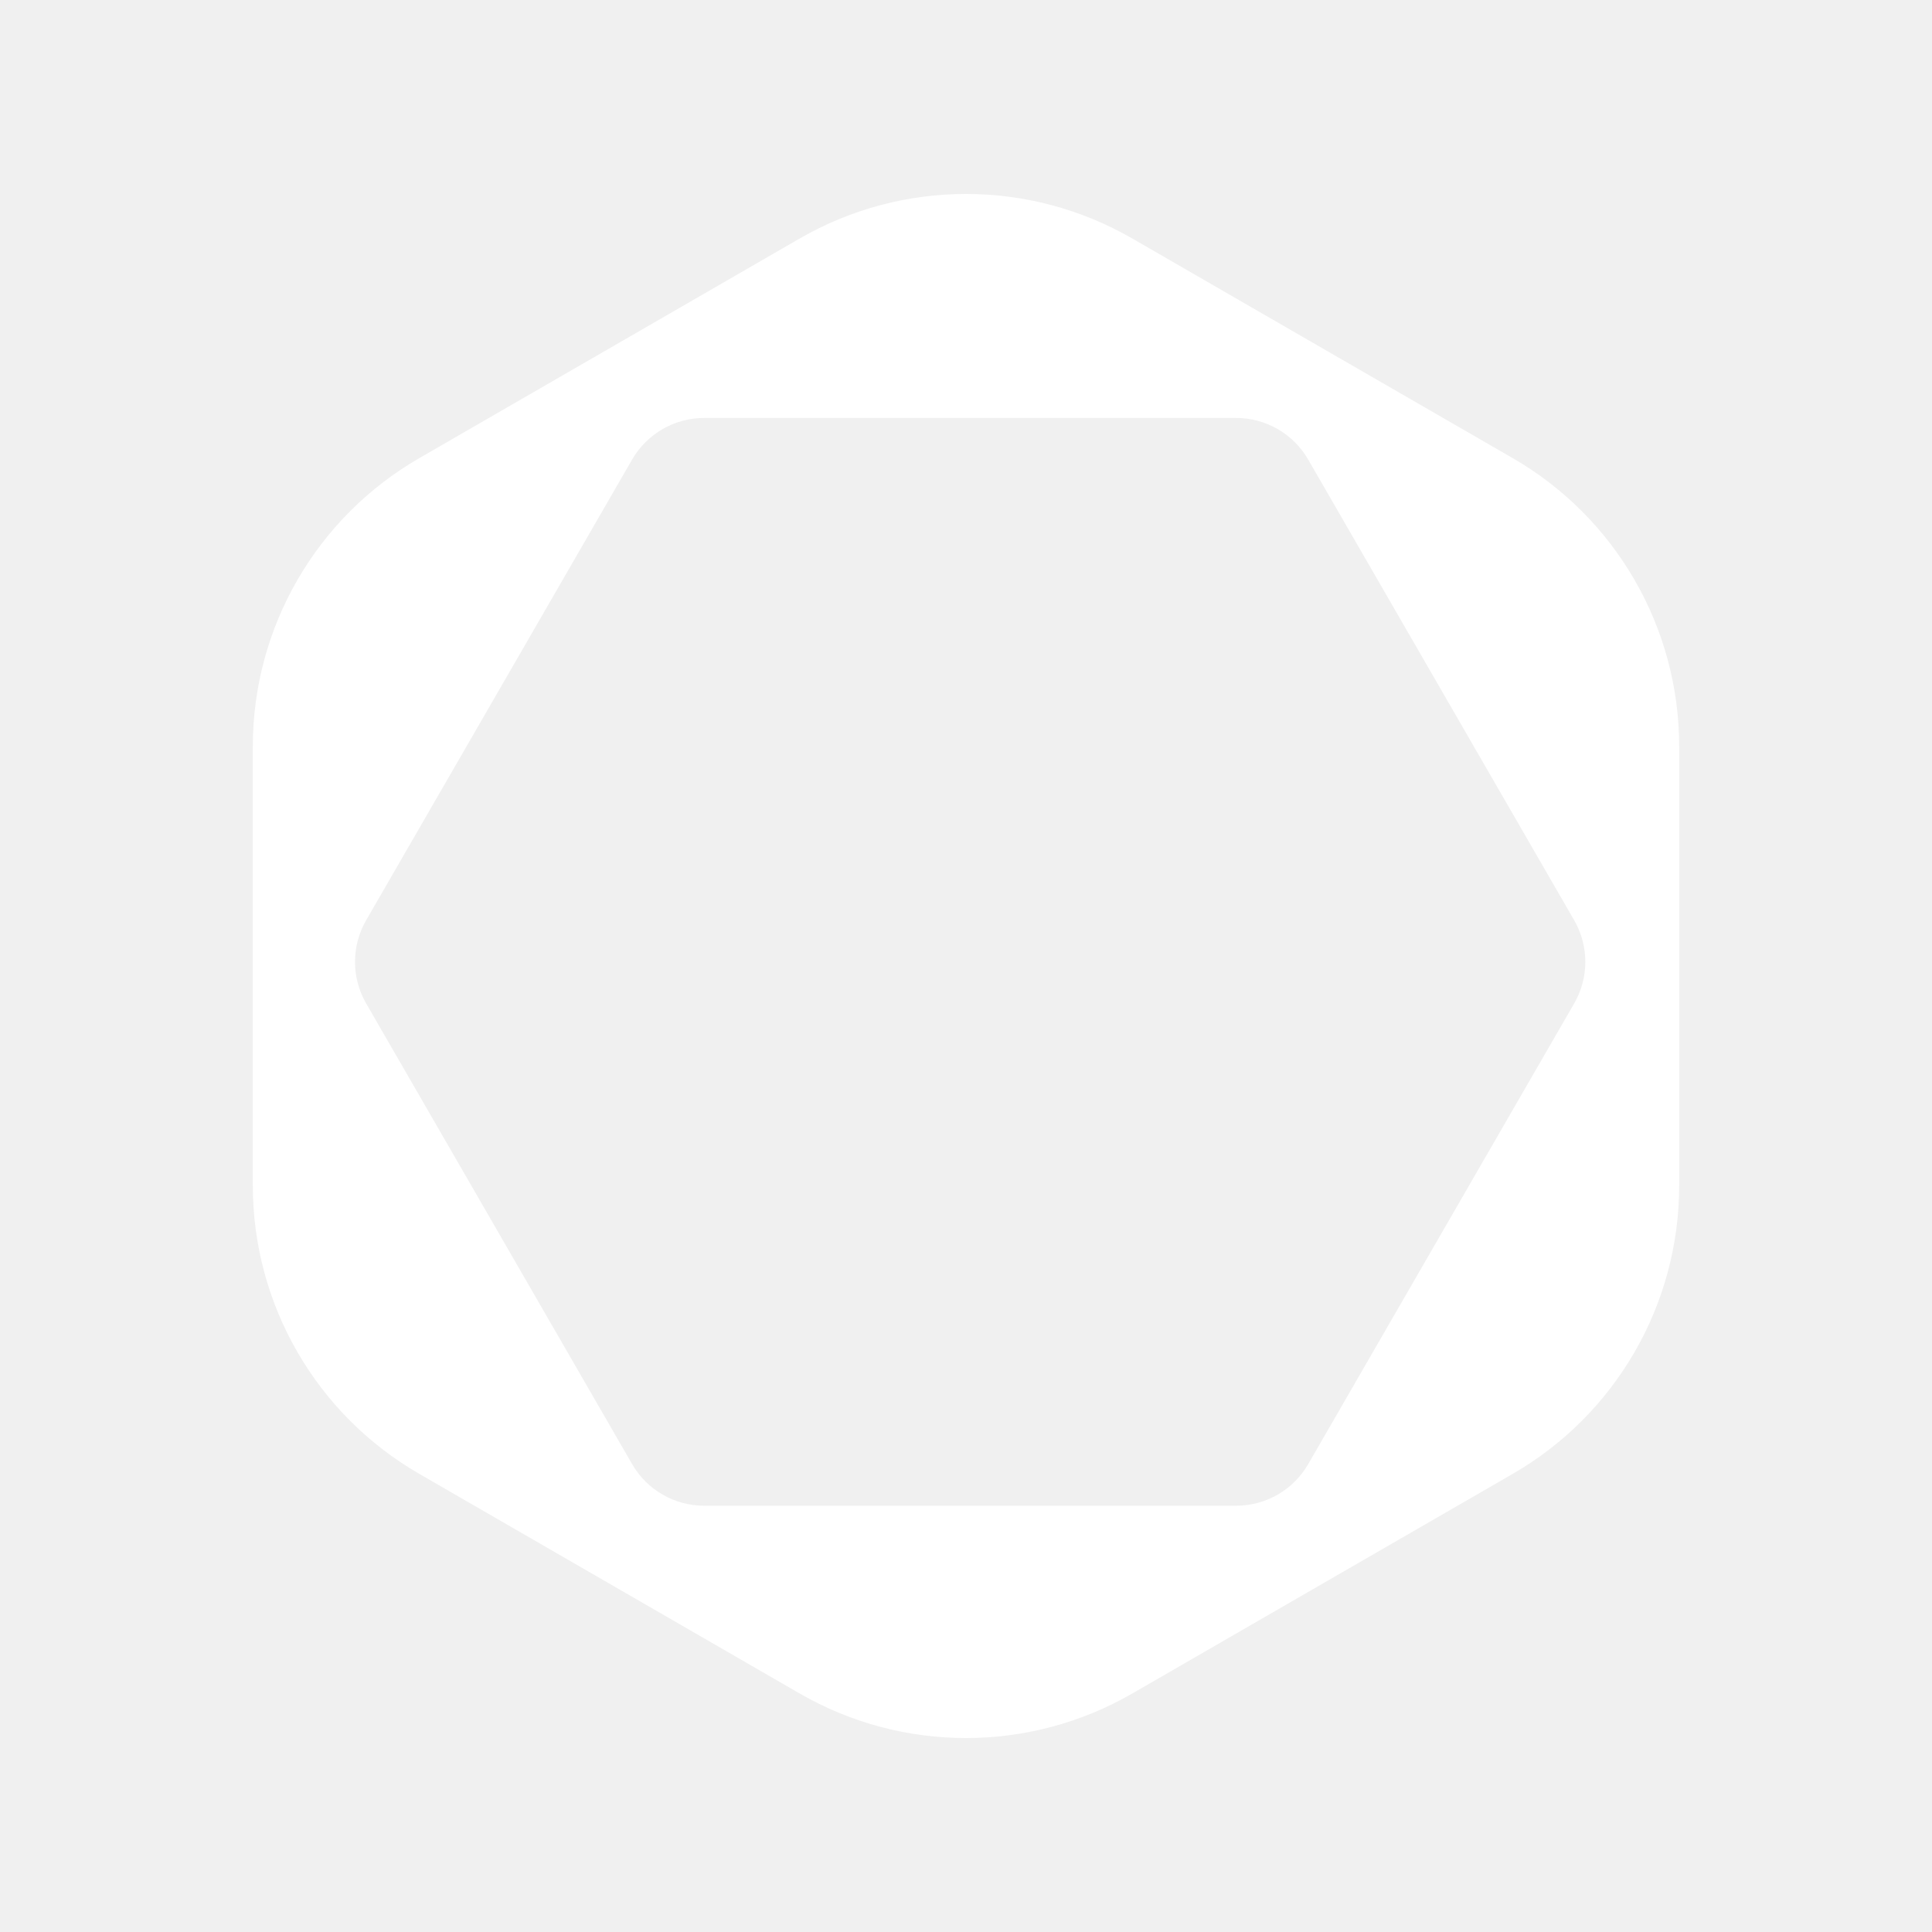
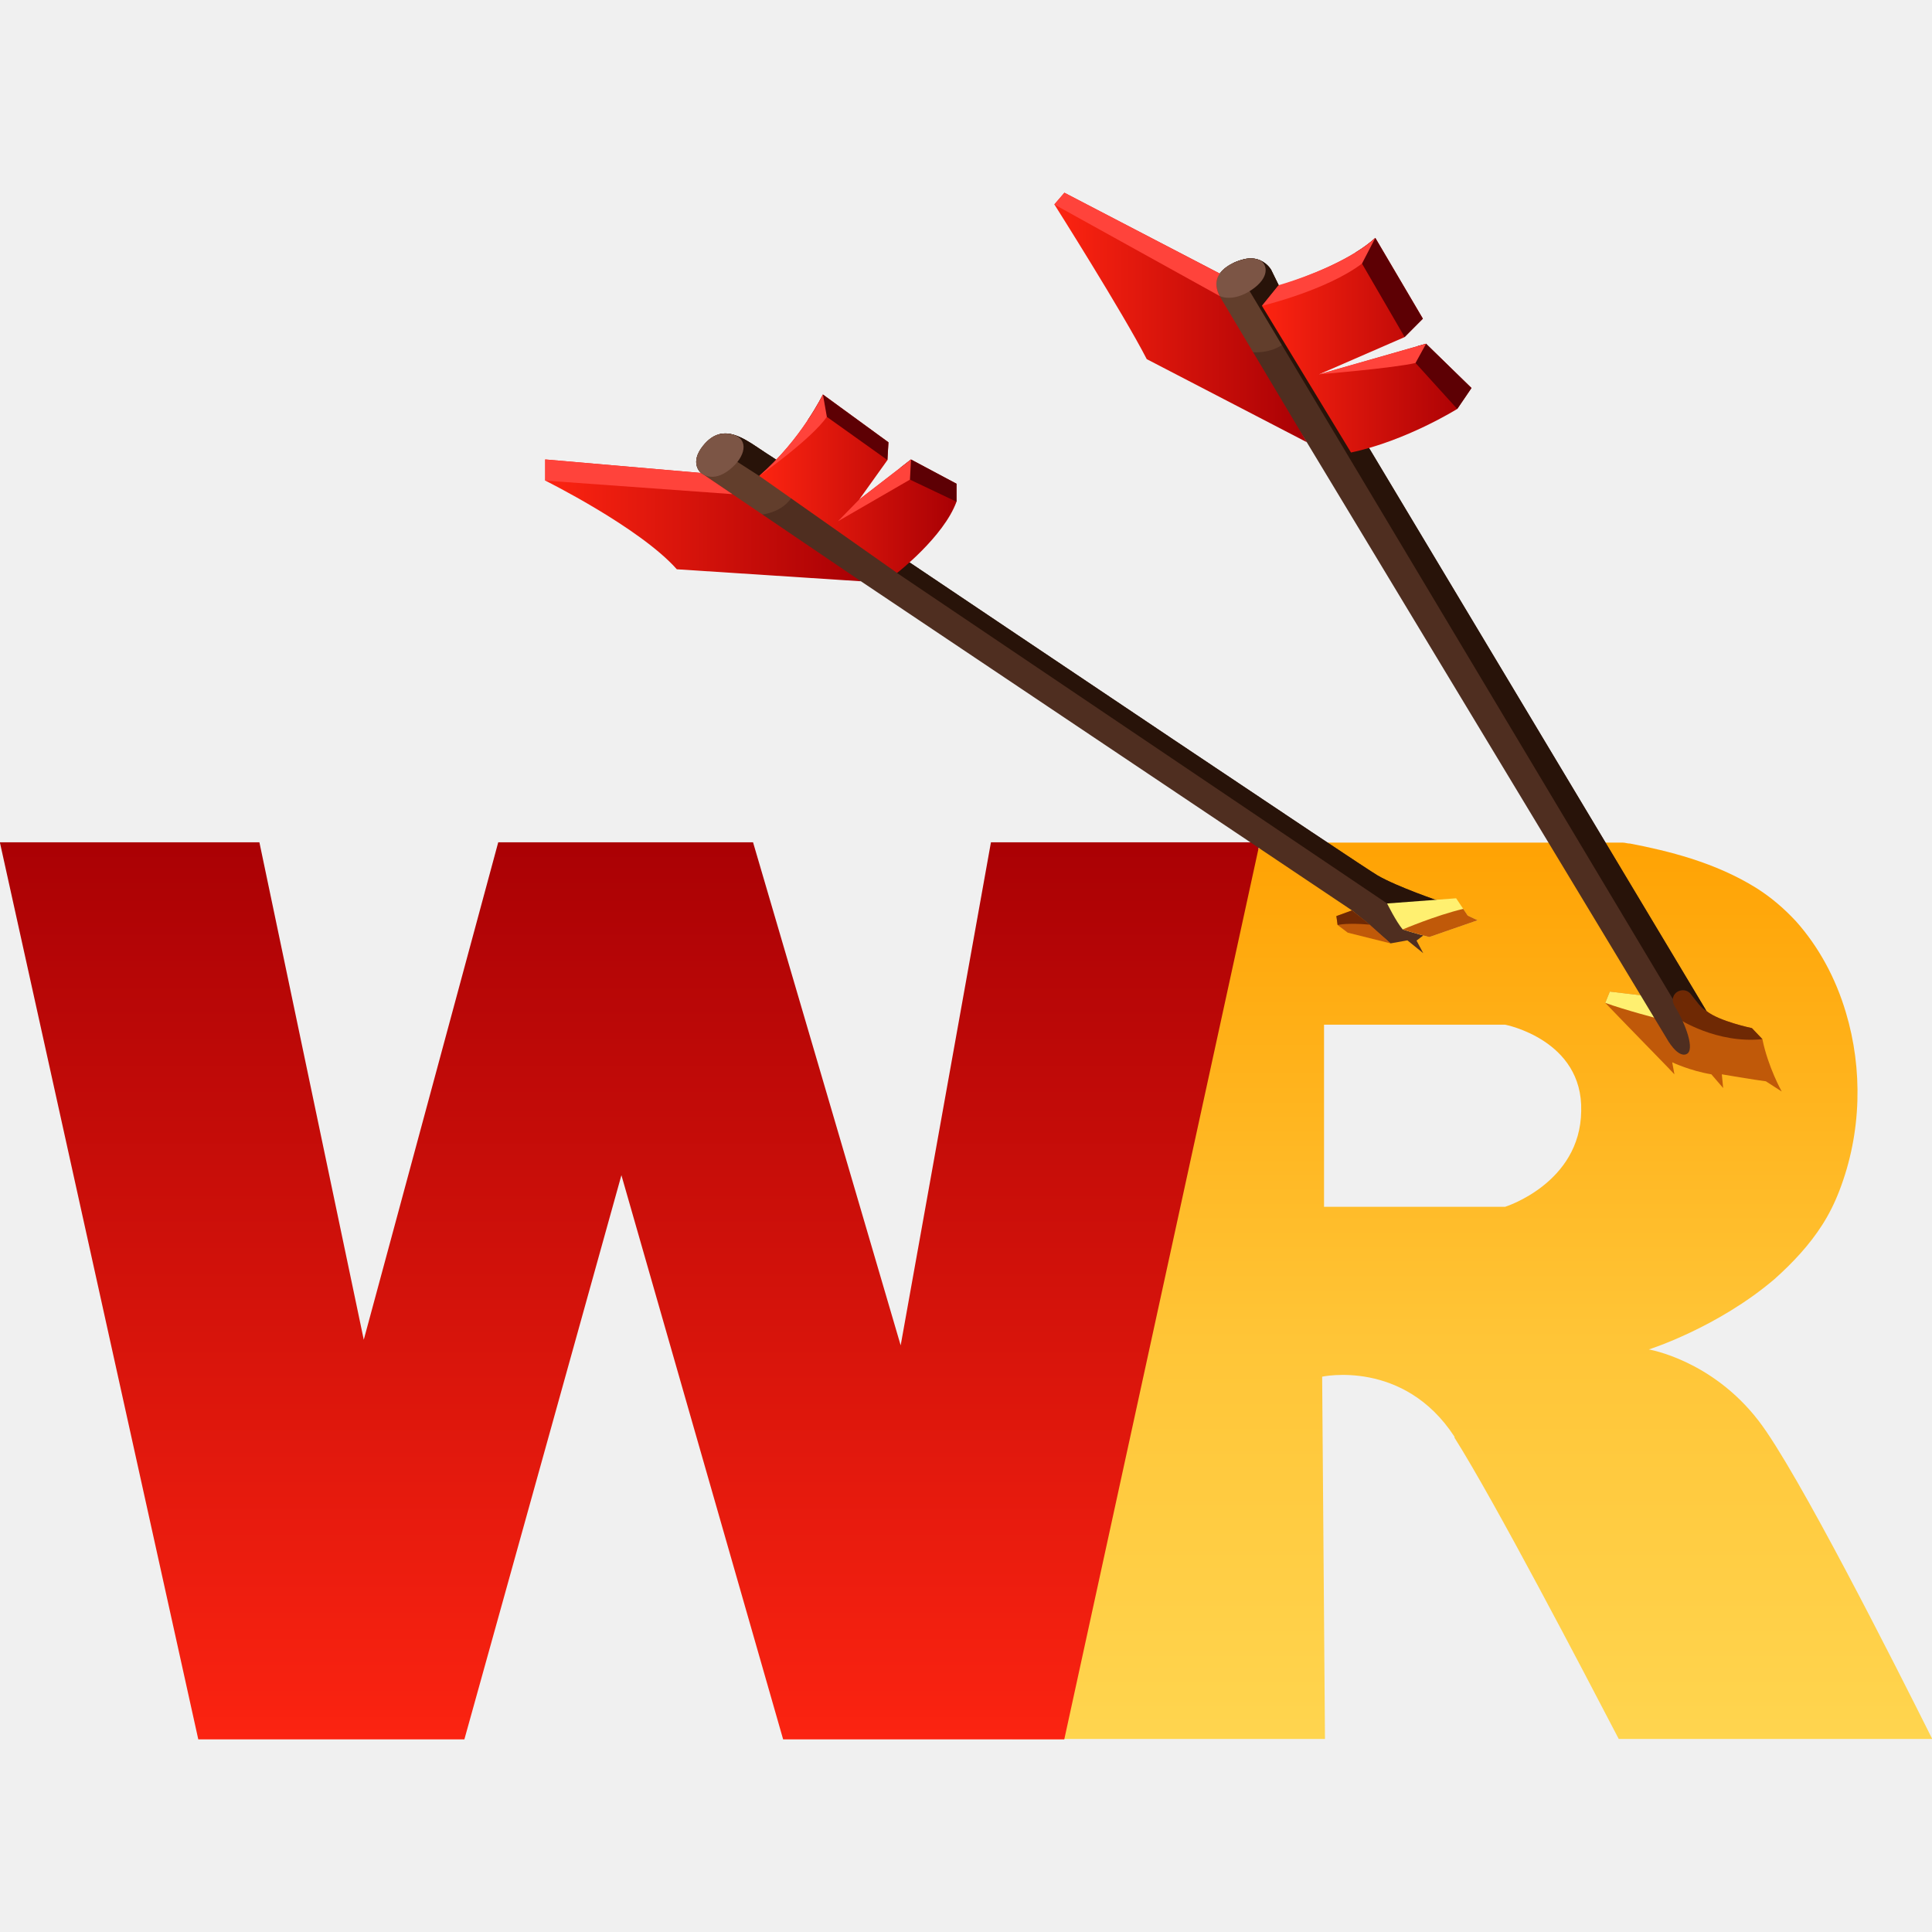
- <svg xmlns="http://www.w3.org/2000/svg" viewBox="0 0 180 180" fill="white" width="180" height="180">
-   <path fill-rule="evenodd" clip-rule="evenodd" d="m 105.5,22.225 c -9.592,-5.538 -21.409,-5.538 -31,0 L 39.055,42.689 C 29.463,48.227 23.555,58.461 23.555,69.536 v 40.929 c 0,11.075 5.909,21.309 15.5,26.847 l 35.445,20.464 c 9.591,5.537 21.408,5.537 31,0 l 35.445,-20.464 c 9.591,-5.537 15.5,-15.771 15.5,-26.847 V 69.536 c 0,-11.075 -5.909,-21.309 -15.5,-26.847 z M 34.113,85.738 c -1.384,2.398 -1.384,5.352 0,7.75 l 24.782,42.923 c 1.384,2.398 3.943,3.875 6.712,3.875 h 49.563 c 2.769,0 5.327,-1.477 6.711,-3.875 l 24.782,-42.923 c 1.384,-2.398 1.384,-5.352 0,-7.75 L 121.88,42.815 c -1.384,-2.398 -3.942,-3.875 -6.711,-3.875 H 65.606 c -2.769,0 -5.327,1.477 -6.712,3.875 z" style="stroke-width:0.775" />
+ <svg xmlns="http://www.w3.org/2000/svg" width="100%" height="100%" viewBox="0 0 4267 4267" version="1.1" xml:space="preserve" style="fill-rule:evenodd;clip-rule:evenodd;stroke-miterlimit:10;">
+   <g transform="matrix(1.09411,0,0,1.09411,-296.504,-139.864)">
+     <g id="Layer-3">
+       <g>
+         <g transform="matrix(0,-1894.67,-1894.67,0,3243.07,3649.52)">
+           <path d="M0.961,0.218L0.91,0.293L0.006,0.49L0.006,0.157L0.392,0.16C0.392,0.16 0.411,0.073 0.328,0.019C0.328,0.019 0.327,0.019 0.327,0.019C0.259,-0.024 0.077,-0.119 0.006,-0.156L0.006,-0.49C0.084,-0.451 0.292,-0.346 0.345,-0.305C0.41,-0.255 0.421,-0.188 0.421,-0.188C0.421,-0.188 0.444,-0.261 0.496,-0.322C0.513,-0.341 0.532,-0.359 0.554,-0.373C0.565,-0.38 0.577,-0.386 0.59,-0.391C0.652,-0.415 0.72,-0.416 0.78,-0.398C0.817,-0.387 0.85,-0.369 0.877,-0.345C0.891,-0.332 0.903,-0.318 0.913,-0.302C0.926,-0.281 0.936,-0.258 0.944,-0.233C0.951,-0.211 0.956,-0.189 0.96,-0.168C0.96,-0.165 0.961,-0.163 0.961,-0.16L0.961,0.218ZM0.767,0.158L0.767,-0.035C0.767,-0.035 0.751,-0.118 0.675,-0.116C0.598,-0.115 0.573,-0.035 0.573,-0.035L0.573,0.158L0.767,0.158Z" style="fill:url(#_Linear1);fill-rule:nonzero;" />
+         </g>
+         <g transform="matrix(21.5315,0,0,21.5315,3633.38,2206.42)">
+           <path d="M0,0.095L-0.158,0.053L-0.095,0L0,0.095Z" style="fill:none;fill-rule:nonzero;stroke:black;stroke-width:0.01px;" />
+         </g>
+         <g transform="matrix(0,-1898.08,-1898.08,0,1542.47,3675)">
+           <path d="M0.973,-0.384L0.438,-0.288L0.973,-0.131L0.973,0.14L0.444,0.283L0.973,0.394L0.973,0.67L0.019,0.459L0.019,0.176L0.619,0.009L0.019,-0.163L0.019,-0.462L0.973,-0.67L0.973,-0.384Z" style="fill:url(#_Linear2);fill-rule:nonzero;" />
+         </g>
+         <g transform="matrix(21.5315,0,0,21.5315,3178.18,1107.05)">
+           <path d="M0,39.032L-0.458,40.063L-1.334,42.032L-2.216,42.704L-1.587,43.886L-3.074,42.681L-4.651,42.966L-8.269,39.874L-54.311,9.014L-65.63,4.92L-68.748,2.836L-68.855,2.068L-69.302,-1.142L-69.303,-1.143C-69.346,-1.178 -70.4,-2.076 -69.109,-3.685C-68.592,-4.33 -68.06,-4.669 -67.515,-4.789C-67.233,-4.851 -66.949,-4.854 -66.66,-4.813C-66.641,-4.809 -66.623,-4.806 -66.604,-4.803C-66.58,-4.8 -66.556,-4.796 -66.533,-4.791C-66.529,-4.791 -66.526,-4.79 -66.523,-4.79C-66.424,-4.77 -66.325,-4.746 -66.225,-4.716C-66.223,-4.715 -66.222,-4.715 -66.222,-4.715C-65.485,-4.5 -64.732,-4.031 -63.964,-3.509C-63.493,-3.189 -62.992,-2.861 -62.506,-2.552C-61.852,-2.133 -61.229,-1.748 -60.755,-1.459C-60.229,-1.137 -59.884,-0.934 -59.884,-0.934L-58.393,2.074L-56.971,3.714L-54.311,4.178C-54.311,4.178 -53.09,4.999 -51.036,6.379C-40.404,13.529 -7.435,35.682 -5.88,36.588C-4.025,37.671 0,39.032 0,39.032" style="fill:rgb(79,46,32);fill-rule:nonzero;" />
+         </g>
+         <g transform="matrix(21.5315,0,0,21.5315,1875.93,1072.85)">
+           <path d="M0,2.083C0,2.083 -0.789,5.349 -6.448,4.189C-7.16,4.043 -7.8,3.862 -8.374,3.657L-8.821,0.446L-8.822,0.445C-8.865,0.41 -9.919,-0.487 -8.628,-2.097C-8.111,-2.742 -7.579,-3.08 -7.035,-3.2C-6.752,-3.262 -6.468,-3.266 -6.179,-3.224C-6.161,-3.22 -6.142,-3.217 -6.123,-3.215C-6.099,-3.211 -6.075,-3.207 -6.052,-3.203C-6.048,-3.203 -6.045,-3.202 -6.042,-3.201C-5.943,-3.181 -5.844,-3.157 -5.744,-3.128C-5.742,-3.127 -5.741,-3.127 -5.741,-3.127C-5.005,-2.911 -4.251,-2.443 -3.483,-1.92C-3.012,-1.6 -2.511,-1.272 -2.025,-0.963C-0.726,0.509 0,2.083 0,2.083" style="fill:rgb(98,62,44);fill-rule:nonzero;" />
+         </g>
+         <g transform="matrix(21.5315,0,0,21.5315,1871.84,1002.53)">
+           <path d="M0,4.434L-3.171,3.995L-7.124,1.455C-7.124,1.455 -7.025,0.747 -6.844,0.066C-6.562,0.004 -6.277,0 -5.989,0.042C-5.97,0.046 -5.952,0.048 -5.933,0.051C-5.909,0.055 -5.885,0.059 -5.862,0.063C-5.858,0.063 -5.855,0.064 -5.852,0.065C-5.753,0.085 -5.654,0.109 -5.554,0.138C-5.552,0.139 -5.551,0.139 -5.551,0.139C-4.814,0.354 -4.061,0.823 -3.293,1.345C-2.185,2.099 -0.909,2.892 -0.083,3.396L0,4.434Z" style="fill:rgb(40,19,9);fill-rule:nonzero;" />
+         </g>
+         <g transform="matrix(21.5315,0,0,21.5315,3178.18,1266.6)">
+           <path d="M0,31.622L-0.458,32.653L-4.976,31.815L-50.919,0.832L-51.036,-1.031C-40.404,6.119 -7.435,28.272 -5.88,29.178C-4.025,30.261 0,31.622 0,31.622" style="fill:rgb(40,19,9);fill-rule:nonzero;" />
+         </g>
+         <g transform="matrix(21.5315,0,0,21.5315,3835.63,2103.45)">
+           <path d="M0,9.619C-1.032,9.493 -4.13,8.964 -4.13,8.964L-4.004,10.249L-5.112,8.964C-7.101,8.637 -8.78,7.839 -8.78,7.839L-8.575,8.964C-8.575,8.964 -9.494,7.982 -10.35,7.121C-11.206,6.26 -15.059,2.266 -15.059,2.266L-14.631,1.208L-11.483,1.586L-11.232,1.248L-9.594,-0.957L-7.806,-0.378C-7.806,-0.378 -7.697,-0.118 -7.507,0.265C-7.114,1.058 -6.38,2.381 -5.565,3.034C-4.357,4.003 -1.309,4.633 -1.309,4.633L-0.327,5.665C0.201,8.284 1.486,10.576 1.486,10.576L0,9.619Z" style="fill:rgb(192,89,9);fill-rule:nonzero;" />
+         </g>
+         <g transform="matrix(21.5315,0,0,21.5315,3618.68,2129.47)">
+           <path d="M0,2.543C0,2.543 -3.12,1.737 -4.983,1.057L-4.555,0L-1.407,0.377L-1.156,0.04L0,2.543Z" style="fill:rgb(255,240,112);fill-rule:nonzero;" />
+         </g>
+         <g transform="matrix(21.5315,0,0,21.5315,3828.58,2118.92)">
+           <path d="M0,4.947C-4.281,5.4 -7.832,3.058 -7.832,3.058C-7.832,3.058 -8.713,3.209 -8.814,3.008C-8.914,2.807 -9.695,1.22 -9.745,1.019C-9.796,0.817 -9.166,-0.165 -9.166,-0.165L-7.18,-0.453C-6.787,0.34 -6.053,1.662 -5.238,2.316C-4.029,3.285 -0.982,3.915 -0.982,3.915L0,4.947Z" style="fill:rgb(111,41,4);fill-rule:nonzero;" />
+         </g>
+         <g transform="matrix(21.5315,0,0,21.5315,3715.8,742.34)">
+           <path d="M0,66.249C-0.604,65.858 -0.789,65.506 -1.478,64.649C-2.017,63.979 -3.091,64.328 -3.157,65.116C-3.175,65.333 -3.116,65.585 -2.946,65.858C-1.977,67.42 -1.032,69.938 -1.889,70.29C-2.745,70.643 -3.727,68.83 -3.727,68.83L-37.471,12.925L-42.947,4.459L-47.519,-2.612L-47.132,-2.668L-45.63,-2.889C-45.63,-2.889 -45.323,-3.422 -44.399,-3.867C-44.127,-3.999 -43.802,-4.123 -43.414,-4.224C-42.759,-4.394 -42.234,-4.306 -41.833,-4.128C-41.141,-3.822 -40.816,-3.243 -40.816,-3.243L-39.468,-0.494L-38.701,2.178L-37.773,5.404L-33.829,9.803L0,66.249Z" style="fill:rgb(79,46,32);fill-rule:nonzero;" />
+         </g>
+         <g transform="matrix(21.5315,0,0,21.5315,2882.51,700.543)">
+           <path d="M0,4.119C-0.068,4.462 -0.181,4.762 -0.349,4.995C-1.474,6.572 -3.59,6.473 -4.246,6.4L-8.818,-0.671L-8.431,-0.727L-6.929,-0.948C-6.929,-0.948 -6.413,-1.842 -4.713,-2.282C-4.058,-2.453 -3.534,-2.365 -3.133,-2.187C-2.441,-1.88 -2.115,-1.302 -2.115,-1.302L-0.768,1.448L0,4.119Z" style="fill:rgb(98,62,44);fill-rule:nonzero;" />
+         </g>
+         <g transform="matrix(21.5315,0,0,21.5315,3715.8,647.731)">
+           <path d="M0,70.643C-0.604,70.252 -0.789,69.9 -1.478,69.043C-2.017,68.373 -3.091,68.722 -3.157,69.51L-44.399,0.527C-44.127,0.395 -43.802,0.271 -43.414,0.17C-42.759,0 -42.234,0.088 -41.833,0.266C-41.141,0.572 -40.816,1.151 -40.816,1.151L-39.468,3.9L-38.701,6.572L-37.773,9.798L-33.829,14.197L0,70.643Z" style="fill:rgb(40,19,9);fill-rule:nonzero;" />
+         </g>
+         <g transform="matrix(21.5315,0,0,21.5315,2796.93,673.037)">
+           <path d="M0,1.874C-1.763,3.049 -2.959,2.437 -2.959,2.437L-4.44,0.682L-4.456,0.55L-2.954,0.33C-2.954,0.33 -2.439,-0.565 -0.738,-1.005C-0.084,-1.175 0.441,-1.087 0.842,-0.909C0.843,-0.908 0.844,-0.908 0.845,-0.907C1.505,-0.516 1.763,0.7 0,1.874" style="fill:rgb(124,85,69);fill-rule:nonzero;" />
+         </g>
+         <g transform="matrix(422.922,0,0,-422.922,2818.44,824.755)">
+           <path d="M0.447,0.443C0.288,0.345 0.076,0.282 0.076,0.282L0,0.188L0.425,-0.512C0.689,-0.456 0.932,-0.304 0.932,-0.304L1,-0.204L0.783,0.007L0.744,-0.004L0.272,-0.139L0.681,0.039L0.768,0.127L0.541,0.512C0.514,0.488 0.482,0.464 0.447,0.443Z" style="fill:url(#_Linear3);fill-rule:nonzero;" />
+         </g>
+         <g transform="matrix(21.5315,0,0,21.5315,3241.36,863.944)">
+           <path d="M0,2.191L-1.335,4.155L-5.246,-0.159L-5.036,-1.741L-4.256,-1.964L0,2.191Z" style="fill:rgb(93,0,4);fill-rule:nonzero;" />
+         </g>
+         <g transform="matrix(21.5315,0,0,21.5315,3143.23,644.882)">
+           <path d="M0,5.868L-1.712,7.58L-5.708,0.698L-6.303,-0.344C-5.618,-0.769 -4.984,-1.226 -4.457,-1.712L0,5.868Z" style="fill:rgb(93,0,4);fill-rule:nonzero;" />
+         </g>
+         <g transform="matrix(509.676,0,0,-509.676,2399.32,768.705)">
+           <path d="M-0,0.448C-0,0.448 0.272,0.018 0.366,-0.165L1,-0.494L0.655,0.084C0.655,0.084 0.655,0.085 0.655,0.085C0.653,0.089 0.626,0.135 0.655,0.174L0.04,0.494L-0,0.448Z" style="fill:url(#_Linear4);fill-rule:nonzero;" />
+         </g>
+         <g transform="matrix(-18.8363,-10.4306,-10.4306,18.8363,2470.88,448.978)">
+           <path d="M-16.88,5.333L0.846,5.333L0.56,3.909L-15.864,3.488C-15.711,4.632 -16.779,5.274 -16.88,5.333" style="fill:rgb(255,67,59);fill-rule:nonzero;" />
+         </g>
+         <g transform="matrix(-10.3543,18.8784,18.8784,10.3543,3016.64,962.271)">
+           <path d="M-8.699,2.279L-6.64,2.279C-5.22,0.703 -1.349,-5.15 -1.349,-5.15L-8.128,1.702L-8.699,2.279Z" style="fill:rgb(255,67,59);fill-rule:nonzero;" />
+         </g>
+         <g transform="matrix(21.5315,0,0,21.5315,3047.25,745.202)">
+           <path d="M0,-6.371L-1.251,-3.962C-4.575,-1.443 -10.627,0 -10.627,0L-9.061,-1.937C-9.061,-1.937 -4.961,-3.073 -1.845,-5.003C-1.16,-5.428 -0.527,-5.885 0,-6.371" style="fill:rgb(255,67,59);fill-rule:nonzero;" />
+         </g>
+         <g transform="matrix(398.328,0,0,-398.328,1803.49,1104.34)">
+           <path d="M0.244,0.319C0.19,0.238 0.108,0.133 0,0.04C0,0.04 0,0.04 0,0.04L0.699,-0.452C0.699,-0.452 0.935,-0.269 1,-0.091L1,0L0.769,0.123L0.717,0.082L0.507,-0.08L0.65,0.12L0.655,0.21L0.323,0.452C0.323,0.452 0.296,0.397 0.244,0.319Z" style="fill:url(#_Linear5);fill-rule:nonzero;" />
+         </g>
+         <g transform="matrix(21.5315,0,0,21.5315,2064.46,959.925)">
+           <path d="M0,2.82L-0.101,4.482L-5.775,0.436L-7.603,0.801C-6.637,-0.64 -6.144,-1.662 -6.144,-1.662L0,2.82Z" style="fill:rgb(93,0,4);fill-rule:nonzero;" />
+         </g>
+         <g transform="matrix(21.5315,0,0,21.5315,2201.81,1091.68)">
+           <path d="M0,0.587L0,2.274L-4.365,0.201L-5.237,-0.936L-4.264,-1.687L0,0.587Z" style="fill:rgb(93,0,4);fill-rule:nonzero;" />
+         </g>
+         <g transform="matrix(21.5315,0,0,21.5315,1940.12,1043.38)">
+           <path d="M0,-3.44C-1.488,-1.324 -6.196,1.994 -6.343,2.098C-2.416,-1.292 -0.37,-5.538 -0.37,-5.538L0,-3.44Z" style="fill:rgb(255,67,59);fill-rule:nonzero;" />
+         </g>
+         <g transform="matrix(-1.14959,21.5008,21.5008,1.14959,2094.59,1194.67)">
+           <path d="M-6.5,0.369L-4.608,0.369L-0.35,-6.161L-2.494,-4.283L-6.5,0.369Z" style="fill:rgb(255,67,59);fill-rule:nonzero;" />
+         </g>
+         <g transform="matrix(637.268,0,0,-637.268,1371.52,1178.22)">
+           <path d="M-0,0.126C-0,0.126 0.3,-0.023 0.417,-0.155L1,-0.193L0.593,0.083L0.493,0.15L-0,0.193L-0,0.126Z" style="fill:url(#_Linear6);fill-rule:nonzero;" />
+         </g>
+         <g transform="matrix(-21.4753,-1.5545,-1.5545,21.4753,1374.54,1041.81)">
+           <path d="M-17.639,2.612L-0.049,2.612L0.094,0.638L-14.564,0.839L-17.639,2.612Z" style="fill:rgb(255,67,59);fill-rule:nonzero;" />
+         </g>
+         <g transform="matrix(21.5315,0,0,21.5315,3253.83,1975.02)">
+           <path d="M0,0.487L-4.539,2.061C-5.868,1.72 -7.028,1.349 -7.028,1.349C-7.654,0.607 -8.489,-1.087 -8.489,-1.087L-2.018,-1.574L-1.351,-0.58L-0.928,0.05L0,0.487Z" style="fill:rgb(255,240,112);fill-rule:nonzero;" />
+         </g>
+         <g transform="matrix(21.5315,0,0,21.5315,3253.83,1996.42)">
+           <path d="M0,-0.507L-4.539,1.067C-5.868,0.726 -7.028,0.355 -7.028,0.355C-7.028,0.355 -3.924,-0.966 -1.351,-1.574L-0.928,-0.944L0,-0.507Z" style="fill:rgb(192,89,9);fill-rule:nonzero;" />
+         </g>
+         <g transform="matrix(21.5315,0,0,21.5315,3078.03,1965.62)">
+           <path d="M0,3.091L-4.013,2.087L-4.964,1.368L-5.08,0.533L-3.618,0L-1.953,1.336L0,3.091Z" style="fill:rgb(192,89,9);fill-rule:nonzero;" />
+         </g>
+         <g transform="matrix(5.35544,-20.8549,-20.8549,-5.35544,3024.29,1951.22)">
+           <path d="M-1.806,-1.025C-2.149,1.109 -2.586,1.884 -2.586,1.884L-1.806,2.204L-0.926,0.92L-1.806,-1.025Z" style="fill:rgb(111,41,4);fill-rule:nonzero;" />
+         </g>
+         <g transform="matrix(21.5315,0,0,21.5315,1744.09,1029.25)">
+           <path d="M0,2.155C-1.647,3.477 -2.698,2.471 -2.698,2.471L-2.699,2.47C-2.742,2.435 -3.796,1.538 -2.505,-0.072C-1.72,-1.051 -0.902,-1.322 -0.056,-1.199C-0.037,-1.195 -0.019,-1.192 0,-1.19C0.024,-1.186 0.048,-1.182 0.071,-1.178C0.075,-1.178 0.078,-1.177 0.082,-1.176C0.188,-1.156 0.288,-1.132 0.379,-1.103C0.381,-1.102 0.382,-1.102 0.382,-1.102C1.775,-0.65 1.52,0.935 0,2.155" style="fill:rgb(124,85,69);fill-rule:nonzero;" />
+         </g>
+       </g>
+     </g>
+   </g>
+   <defs>
+     <linearGradient id="_Linear1" x1="0" y1="0" x2="1" y2="0" gradientUnits="userSpaceOnUse" gradientTransform="matrix(1,0,0,-1,0,3.22973e-06)">
+       <stop offset="0" style="stop-color:rgb(255,213,79);stop-opacity:1" />
+       <stop offset="0.43" style="stop-color:rgb(255,197,55);stop-opacity:1" />
+       <stop offset="1" style="stop-color:rgb(255,160,0);stop-opacity:1" />
+     </linearGradient>
+     <linearGradient id="_Linear2" x1="0" y1="0" x2="1" y2="0" gradientUnits="userSpaceOnUse" gradientTransform="matrix(1,0,0,-1,0,2.06685e-06)">
+       <stop offset="0" style="stop-color:rgb(253,36,17);stop-opacity:1" />
+       <stop offset="1" style="stop-color:rgb(168,0,4);stop-opacity:1" />
+     </linearGradient>
+     <linearGradient id="_Linear3" x1="0" y1="0" x2="1" y2="0" gradientUnits="userSpaceOnUse" gradientTransform="matrix(1,0,0,-1,0,2.29712e-05)">
+       <stop offset="0" style="stop-color:rgb(253,36,17);stop-opacity:1" />
+       <stop offset="1" style="stop-color:rgb(168,0,4);stop-opacity:1" />
+     </linearGradient>
+     <linearGradient id="_Linear4" x1="0" y1="0" x2="1" y2="0" gradientUnits="userSpaceOnUse" gradientTransform="matrix(1,0,0,-1,0,5.89747e-06)">
+       <stop offset="0" style="stop-color:rgb(253,36,17);stop-opacity:1" />
+       <stop offset="1" style="stop-color:rgb(168,0,4);stop-opacity:1" />
+     </linearGradient>
+     <linearGradient id="_Linear5" x1="0" y1="0" x2="1" y2="0" gradientUnits="userSpaceOnUse" gradientTransform="matrix(1,0,0,-1,0,3.9168e-05)">
+       <stop offset="0" style="stop-color:rgb(253,36,17);stop-opacity:1" />
+       <stop offset="1" style="stop-color:rgb(168,0,4);stop-opacity:1" />
+     </linearGradient>
+     <linearGradient id="_Linear6" x1="0" y1="0" x2="1" y2="0" gradientUnits="userSpaceOnUse" gradientTransform="matrix(1,0,0,-1,0,-3.37196e-05)">
+       <stop offset="0" style="stop-color:rgb(253,36,17);stop-opacity:1" />
+       <stop offset="1" style="stop-color:rgb(168,0,4);stop-opacity:1" />
+     </linearGradient>
+   </defs>
</svg>
